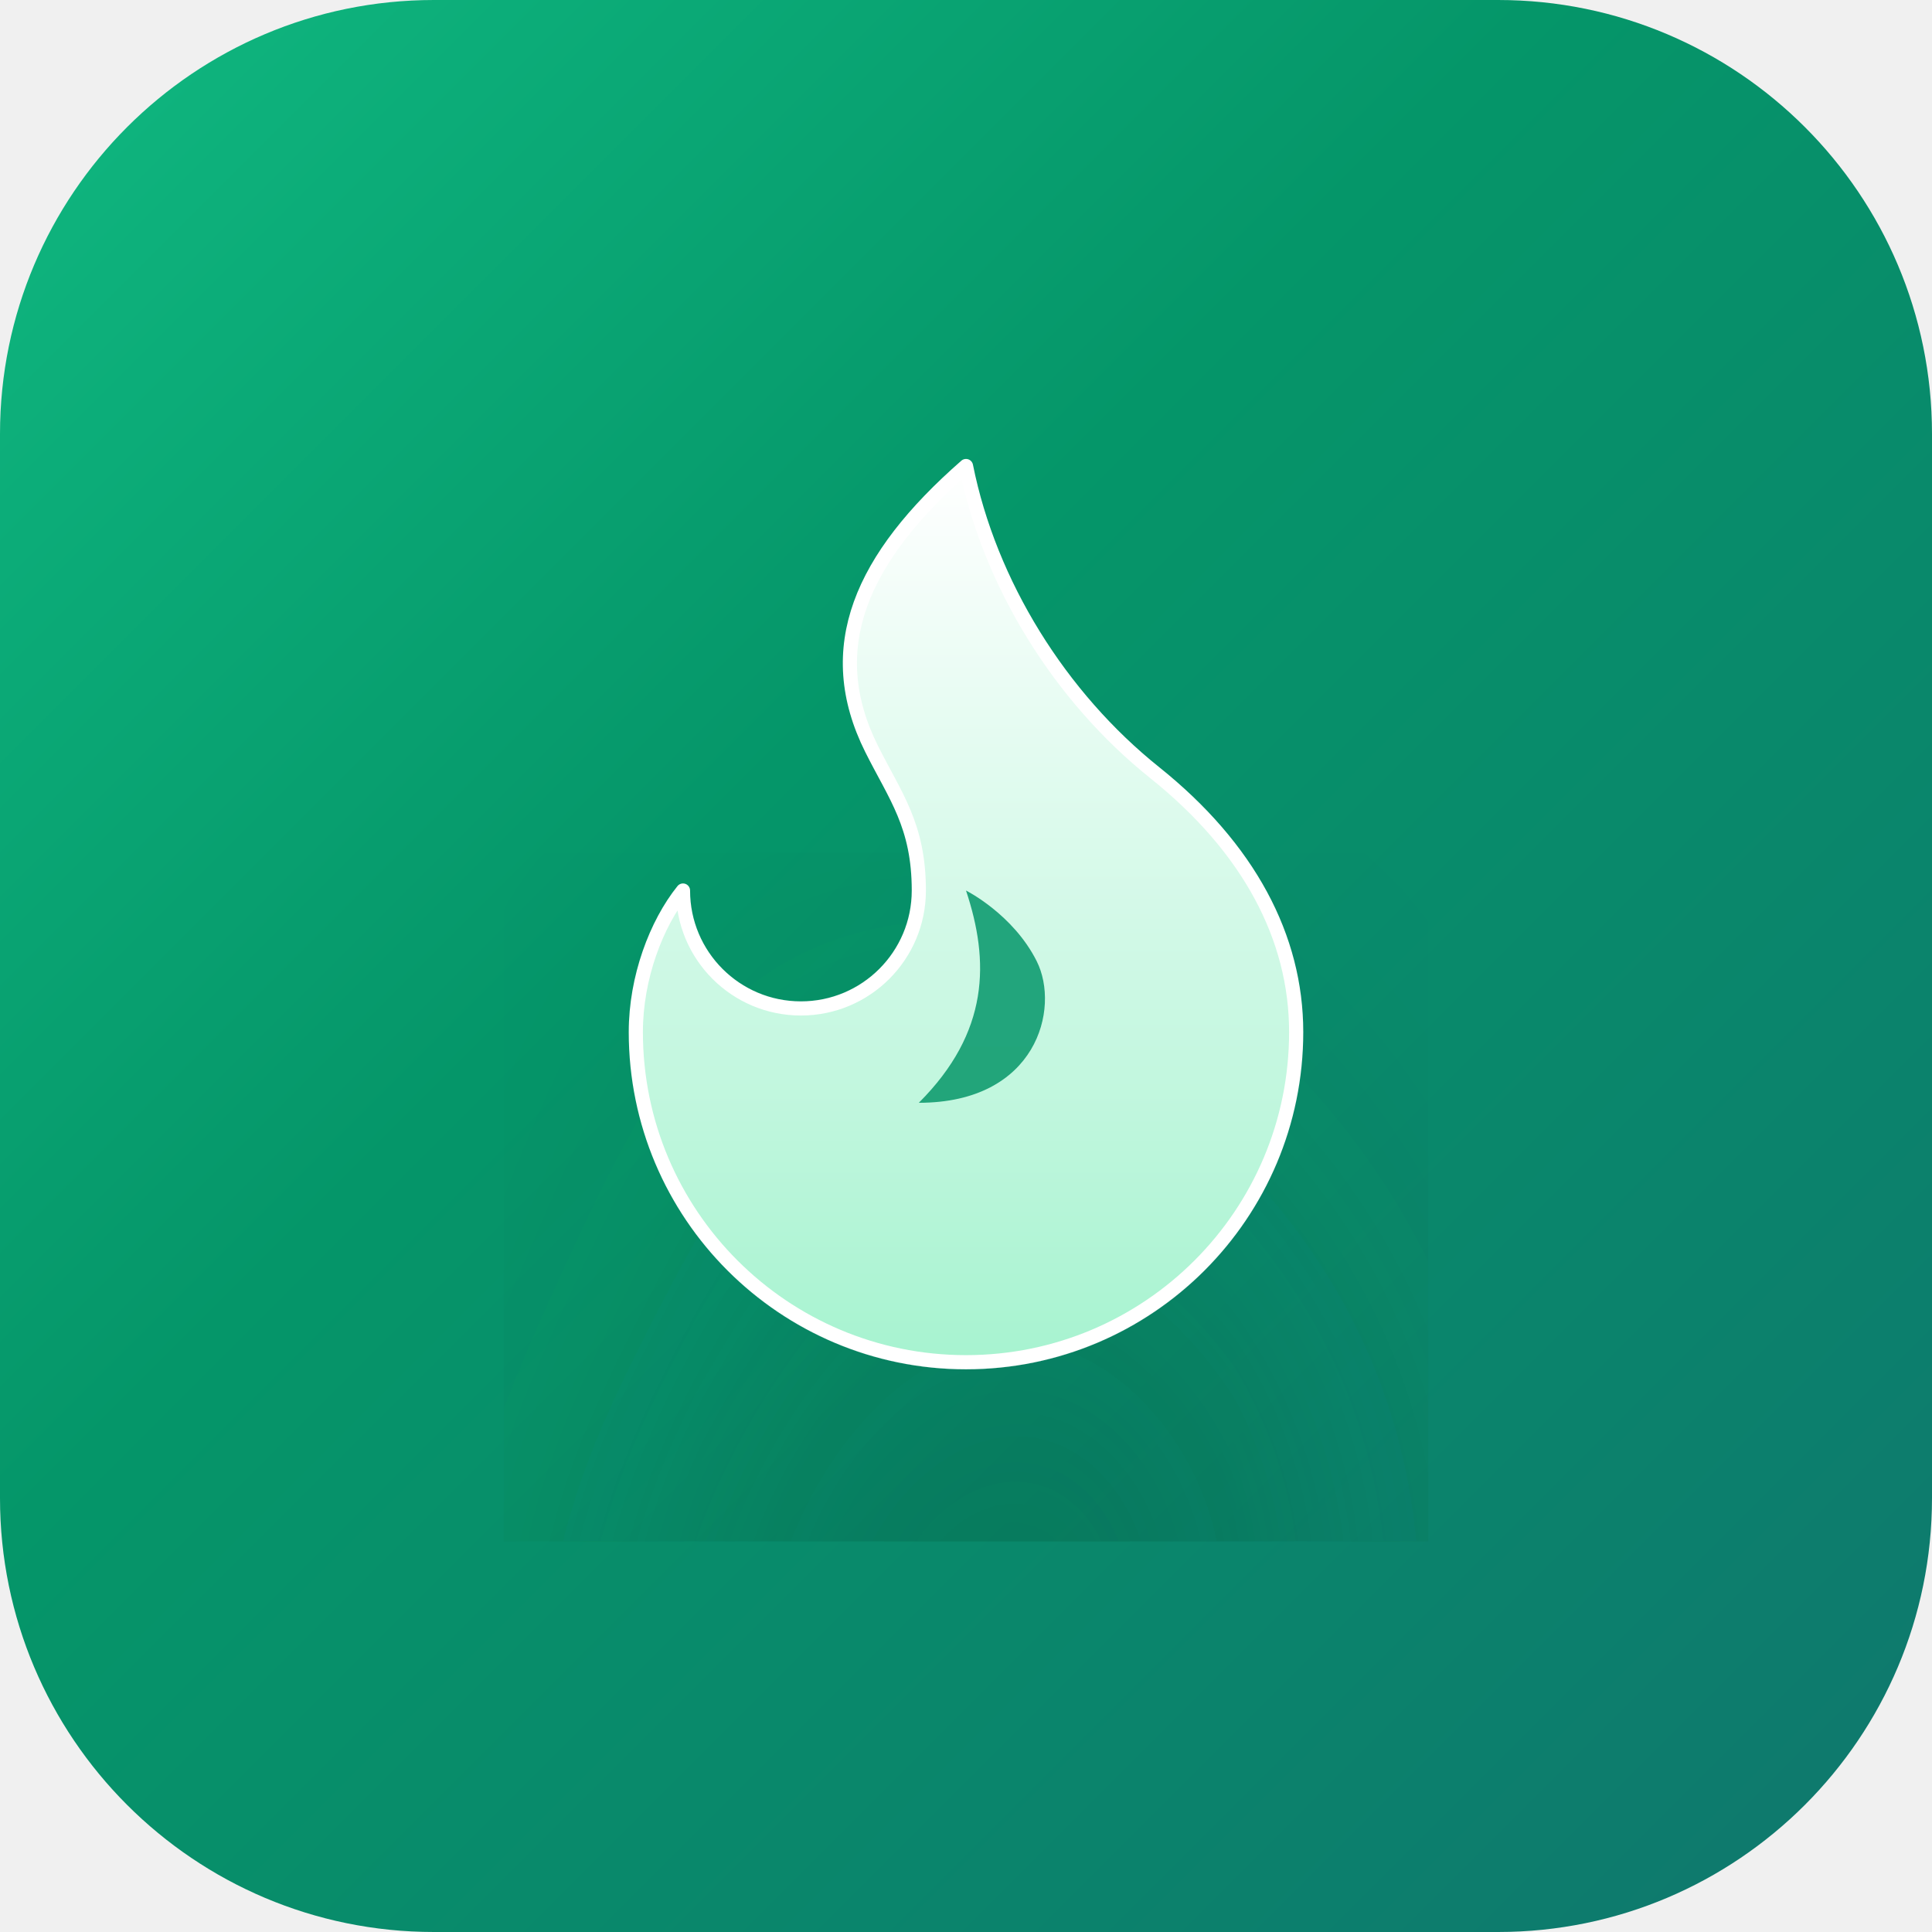
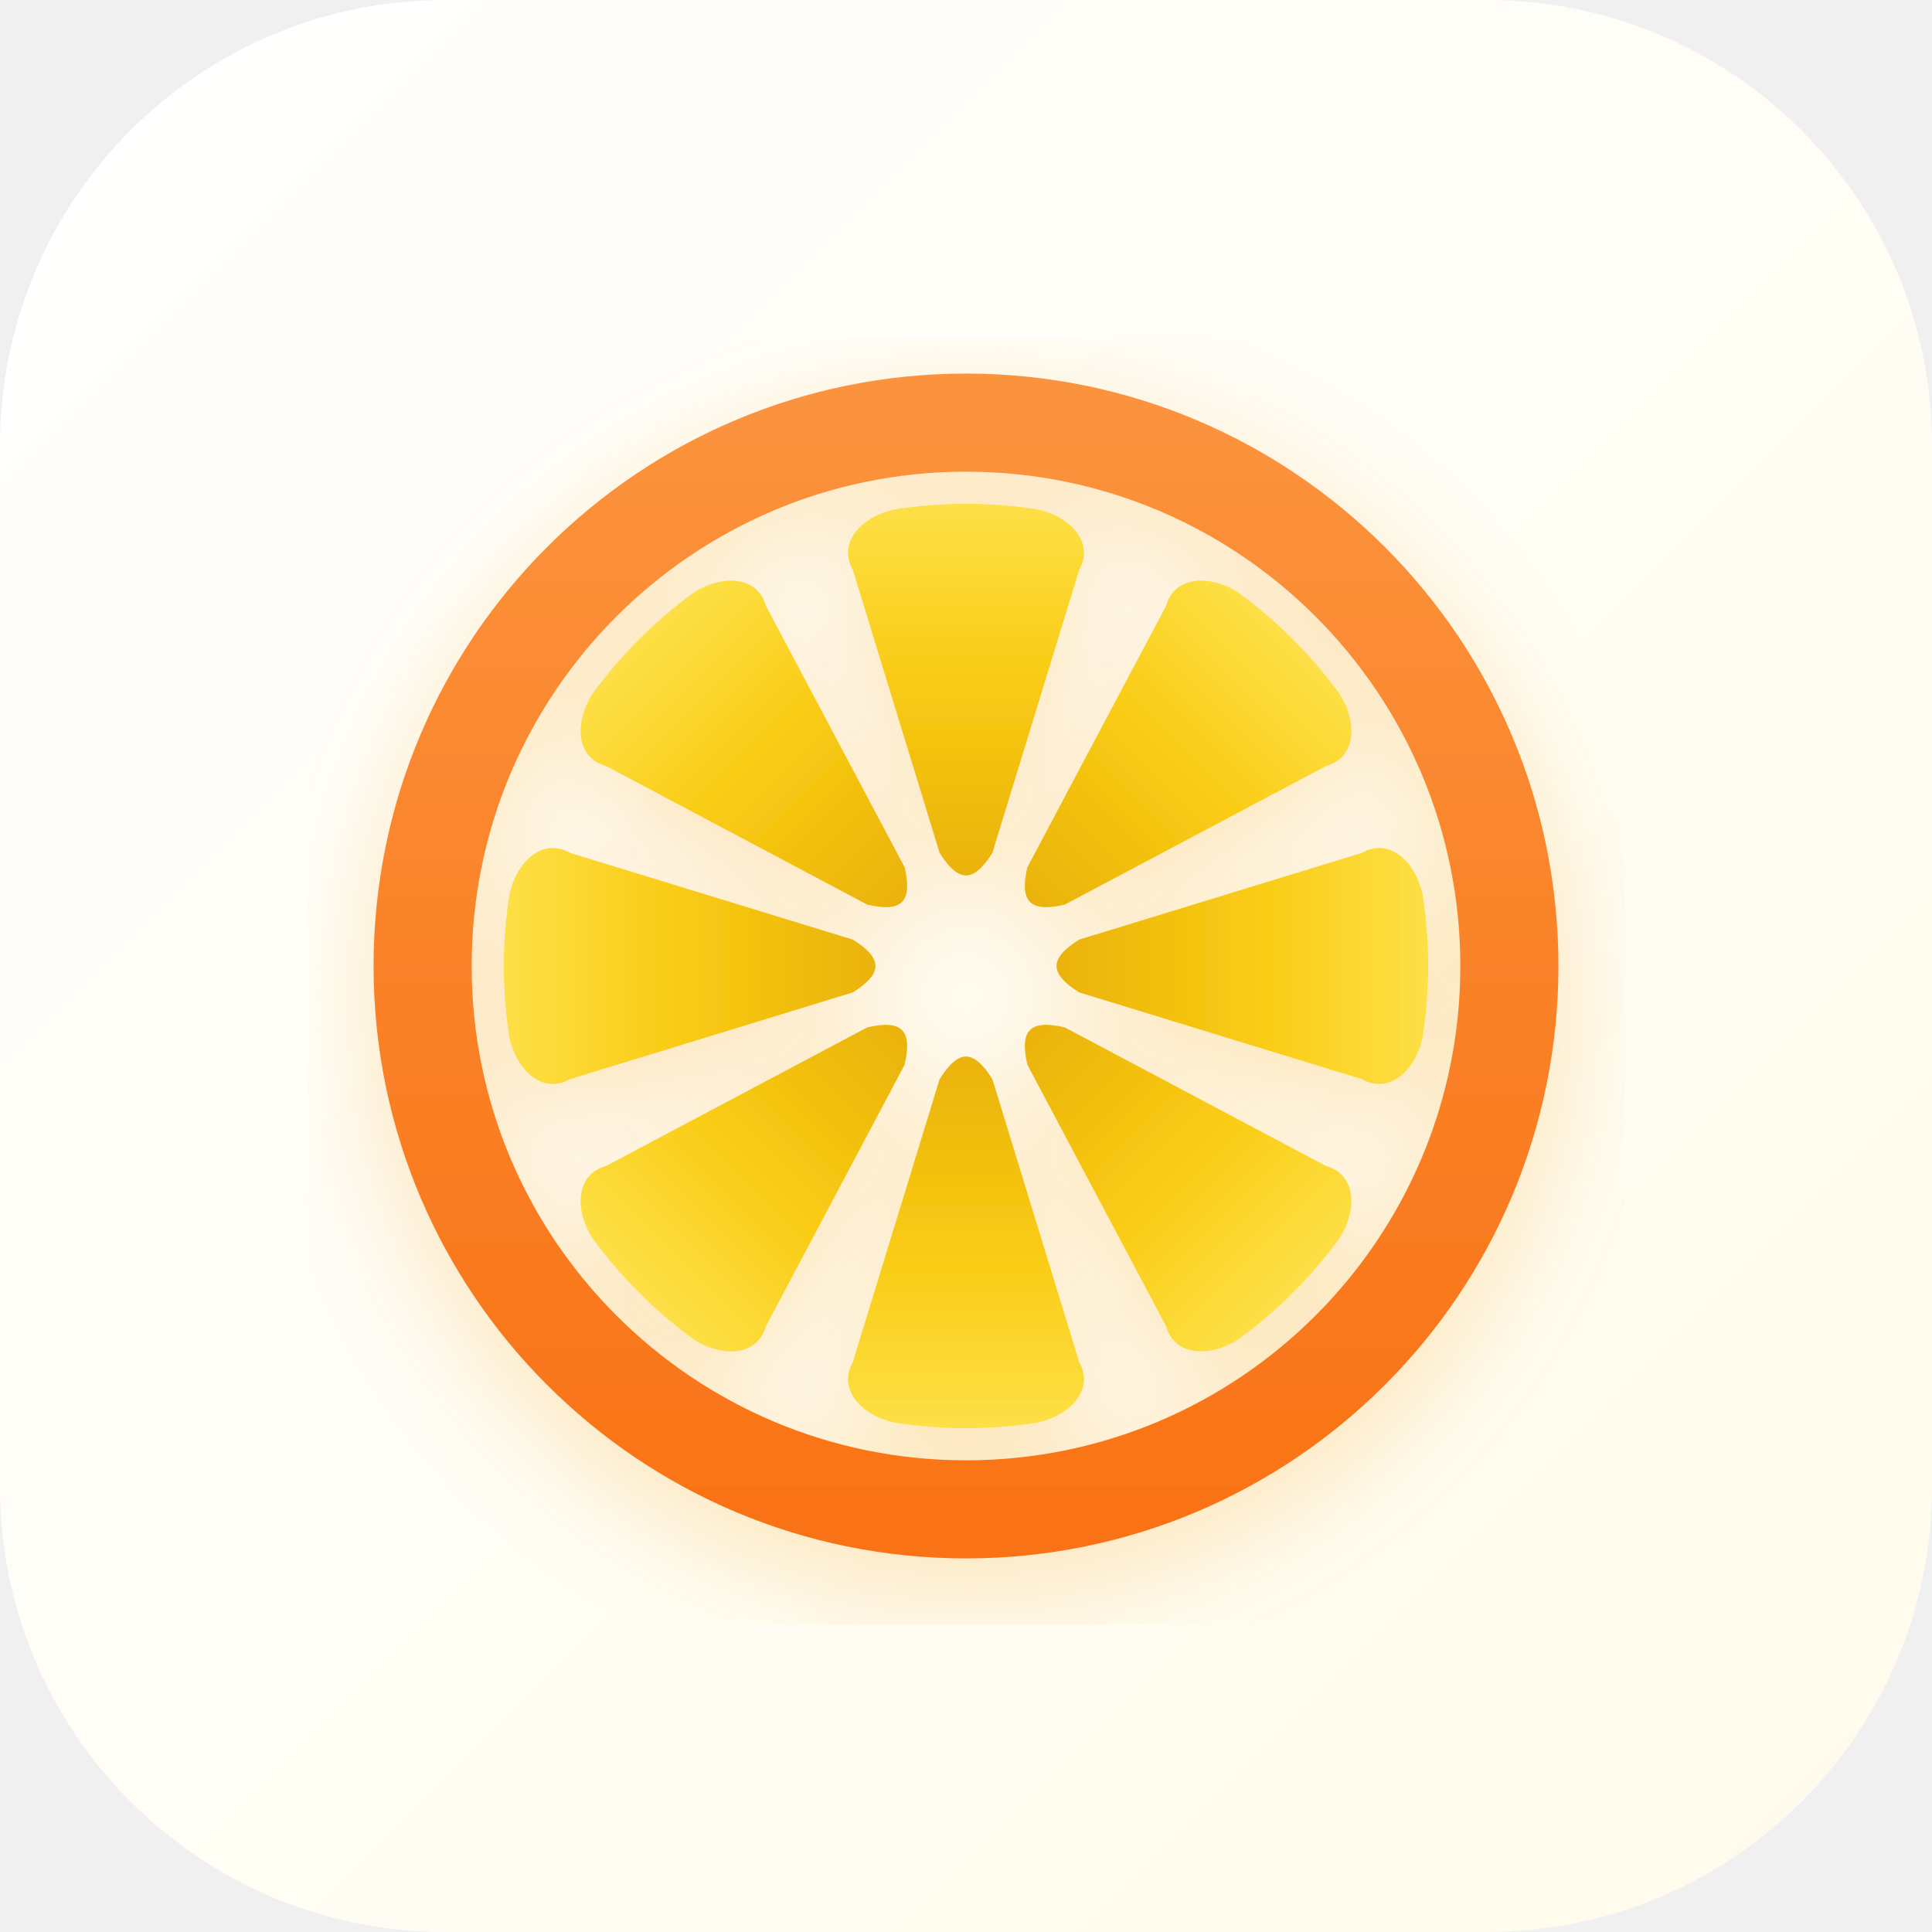
- <svg xmlns="http://www.w3.org/2000/svg" viewBox="0 0 512 512" width="512" height="512">
+ <svg xmlns="http://www.w3.org/2000/svg" id="lemonSvg" viewBox="0 0 512 512" width="100%" height="100%">
  <defs>
-     <linearGradient id="bg" x1="0%" y1="0%" x2="100%" y2="100%">
-       <stop offset="0%" stop-color="#10B981" />
-       <stop offset="40%" stop-color="#059669" />
-       <stop offset="100%" stop-color="#0F766E" />
+     <linearGradient id="bgLight" x1="0%" y1="0%" x2="100%" y2="100%">
+       <stop offset="0%" stop-color="#FFFFFF" />
+       <stop offset="100%" stop-color="#FFFBEB" />
    </linearGradient>
-     <linearGradient id="flameInner" x1="0%" y1="100%" x2="0%" y2="0%">
-       <stop offset="0%" stop-color="#A7F3D0" />
-       <stop offset="100%" stop-color="#FFFFFF" />
+     <linearGradient id="peelGrad" x1="0%" y1="0%" x2="0%" y2="100%">
+       <stop offset="0%" stop-color="#FB923C" />
+       <stop offset="100%" stop-color="#F97316" />
    </linearGradient>
-     <filter id="shadow" x="-20%" y="-20%" width="140%" height="140%">
-       <feDropShadow dx="0" dy="12" stdDeviation="16" flood-color="#064E3B" flood-opacity="0.35" />
+     <linearGradient id="pulpGrad" x1="0%" y1="0%" x2="0%" y2="100%">
+       <stop offset="0%" stop-color="#FDE047" />
+       <stop offset="45%" stop-color="#FACC15" />
+       <stop offset="100%" stop-color="#EAB308" />
+     </linearGradient>
+     <filter id="softGlow" x="-10%" y="-10%" width="120%" height="120%">
+       <feDropShadow dx="0" dy="8" stdDeviation="14" flood-color="#F59E0B" flood-opacity="0.25" />
    </filter>
  </defs>
-   <rect width="512" height="512" rx="115" fill="url(#bg)" />
-   <g filter="url(#shadow)" transform="translate(106, 86) scale(12.5)">
-     <path fill="url(#flameInner)" stroke="#FFFFFF" stroke-width="0.3" stroke-linecap="round" stroke-linejoin="round" d="M8.5 14.5A2.5 2.5 0 0 0 11 12c0-1.38-.5-2-1-3-1.072-2.143-.224-4.054 2-6 .5 2.5 2 4.9 4 6.5 2 1.6 3 3.5 3 5.5a7 7 0 1 1-14 0c0-1.153.433-2.294 1-3a2.5 2.5 0 0 0 2.5 2.5z" />
-     <path fill="#059669" opacity="0.85" d="M12 12c.5 1.5.5 3-1 4.5 2.5 0 3-2 2.5-3-.5-1-1.5-1.5-1.5-1.5z" />
+   <rect width="512" height="512" rx="118" fill="url(#bgLight)" />
+   <g filter="url(#softGlow)">
+     <circle cx="256" cy="256" r="144" fill="none" stroke="url(#peelGrad)" stroke-width="26" />
+     <g transform="translate(256, 256)" fill="url(#pulpGrad)">
+       <path transform="rotate(0)" d="M -7, -30 C -2, -22 2, -22 7, -30 L 30, -105 C 34, -112 28, -119 19, -121 A 122 122 0 0 0 -19, -121 C -28, -119 -34, -112 -30, -105 Z" />
+       <path transform="rotate(45)" d="M -7, -30 C -2, -22 2, -22 7, -30 L 30, -105 C 34, -112 28, -119 19, -121 A 122 122 0 0 0 -19, -121 C -28, -119 -34, -112 -30, -105 Z" />
+       <path transform="rotate(90)" d="M -7, -30 C -2, -22 2, -22 7, -30 L 30, -105 C 34, -112 28, -119 19, -121 A 122 122 0 0 0 -19, -121 C -28, -119 -34, -112 -30, -105 Z" />
+       <path transform="rotate(135)" d="M -7, -30 C -2, -22 2, -22 7, -30 L 30, -105 C 34, -112 28, -119 19, -121 A 122 122 0 0 0 -19, -121 C -28, -119 -34, -112 -30, -105 Z" />
+       <path transform="rotate(180)" d="M -7, -30 C -2, -22 2, -22 7, -30 L 30, -105 C 34, -112 28, -119 19, -121 A 122 122 0 0 0 -19, -121 C -28, -119 -34, -112 -30, -105 Z" />
+       <path transform="rotate(225)" d="M -7, -30 C -2, -22 2, -22 7, -30 L 30, -105 C 34, -112 28, -119 19, -121 A 122 122 0 0 0 -19, -121 C -28, -119 -34, -112 -30, -105 Z" />
+       <path transform="rotate(270)" d="M -7, -30 C -2, -22 2, -22 7, -30 L 30, -105 C 34, -112 28, -119 19, -121 A 122 122 0 0 0 -19, -121 C -28, -119 -34, -112 -30, -105 Z" />
+       <path transform="rotate(315)" d="M -7, -30 C -2, -22 2, -22 7, -30 L 30, -105 C 34, -112 28, -119 19, -121 A 122 122 0 0 0 -19, -121 C -28, -119 -34, -112 -30, -105 Z" />
+     </g>
  </g>
</svg>
